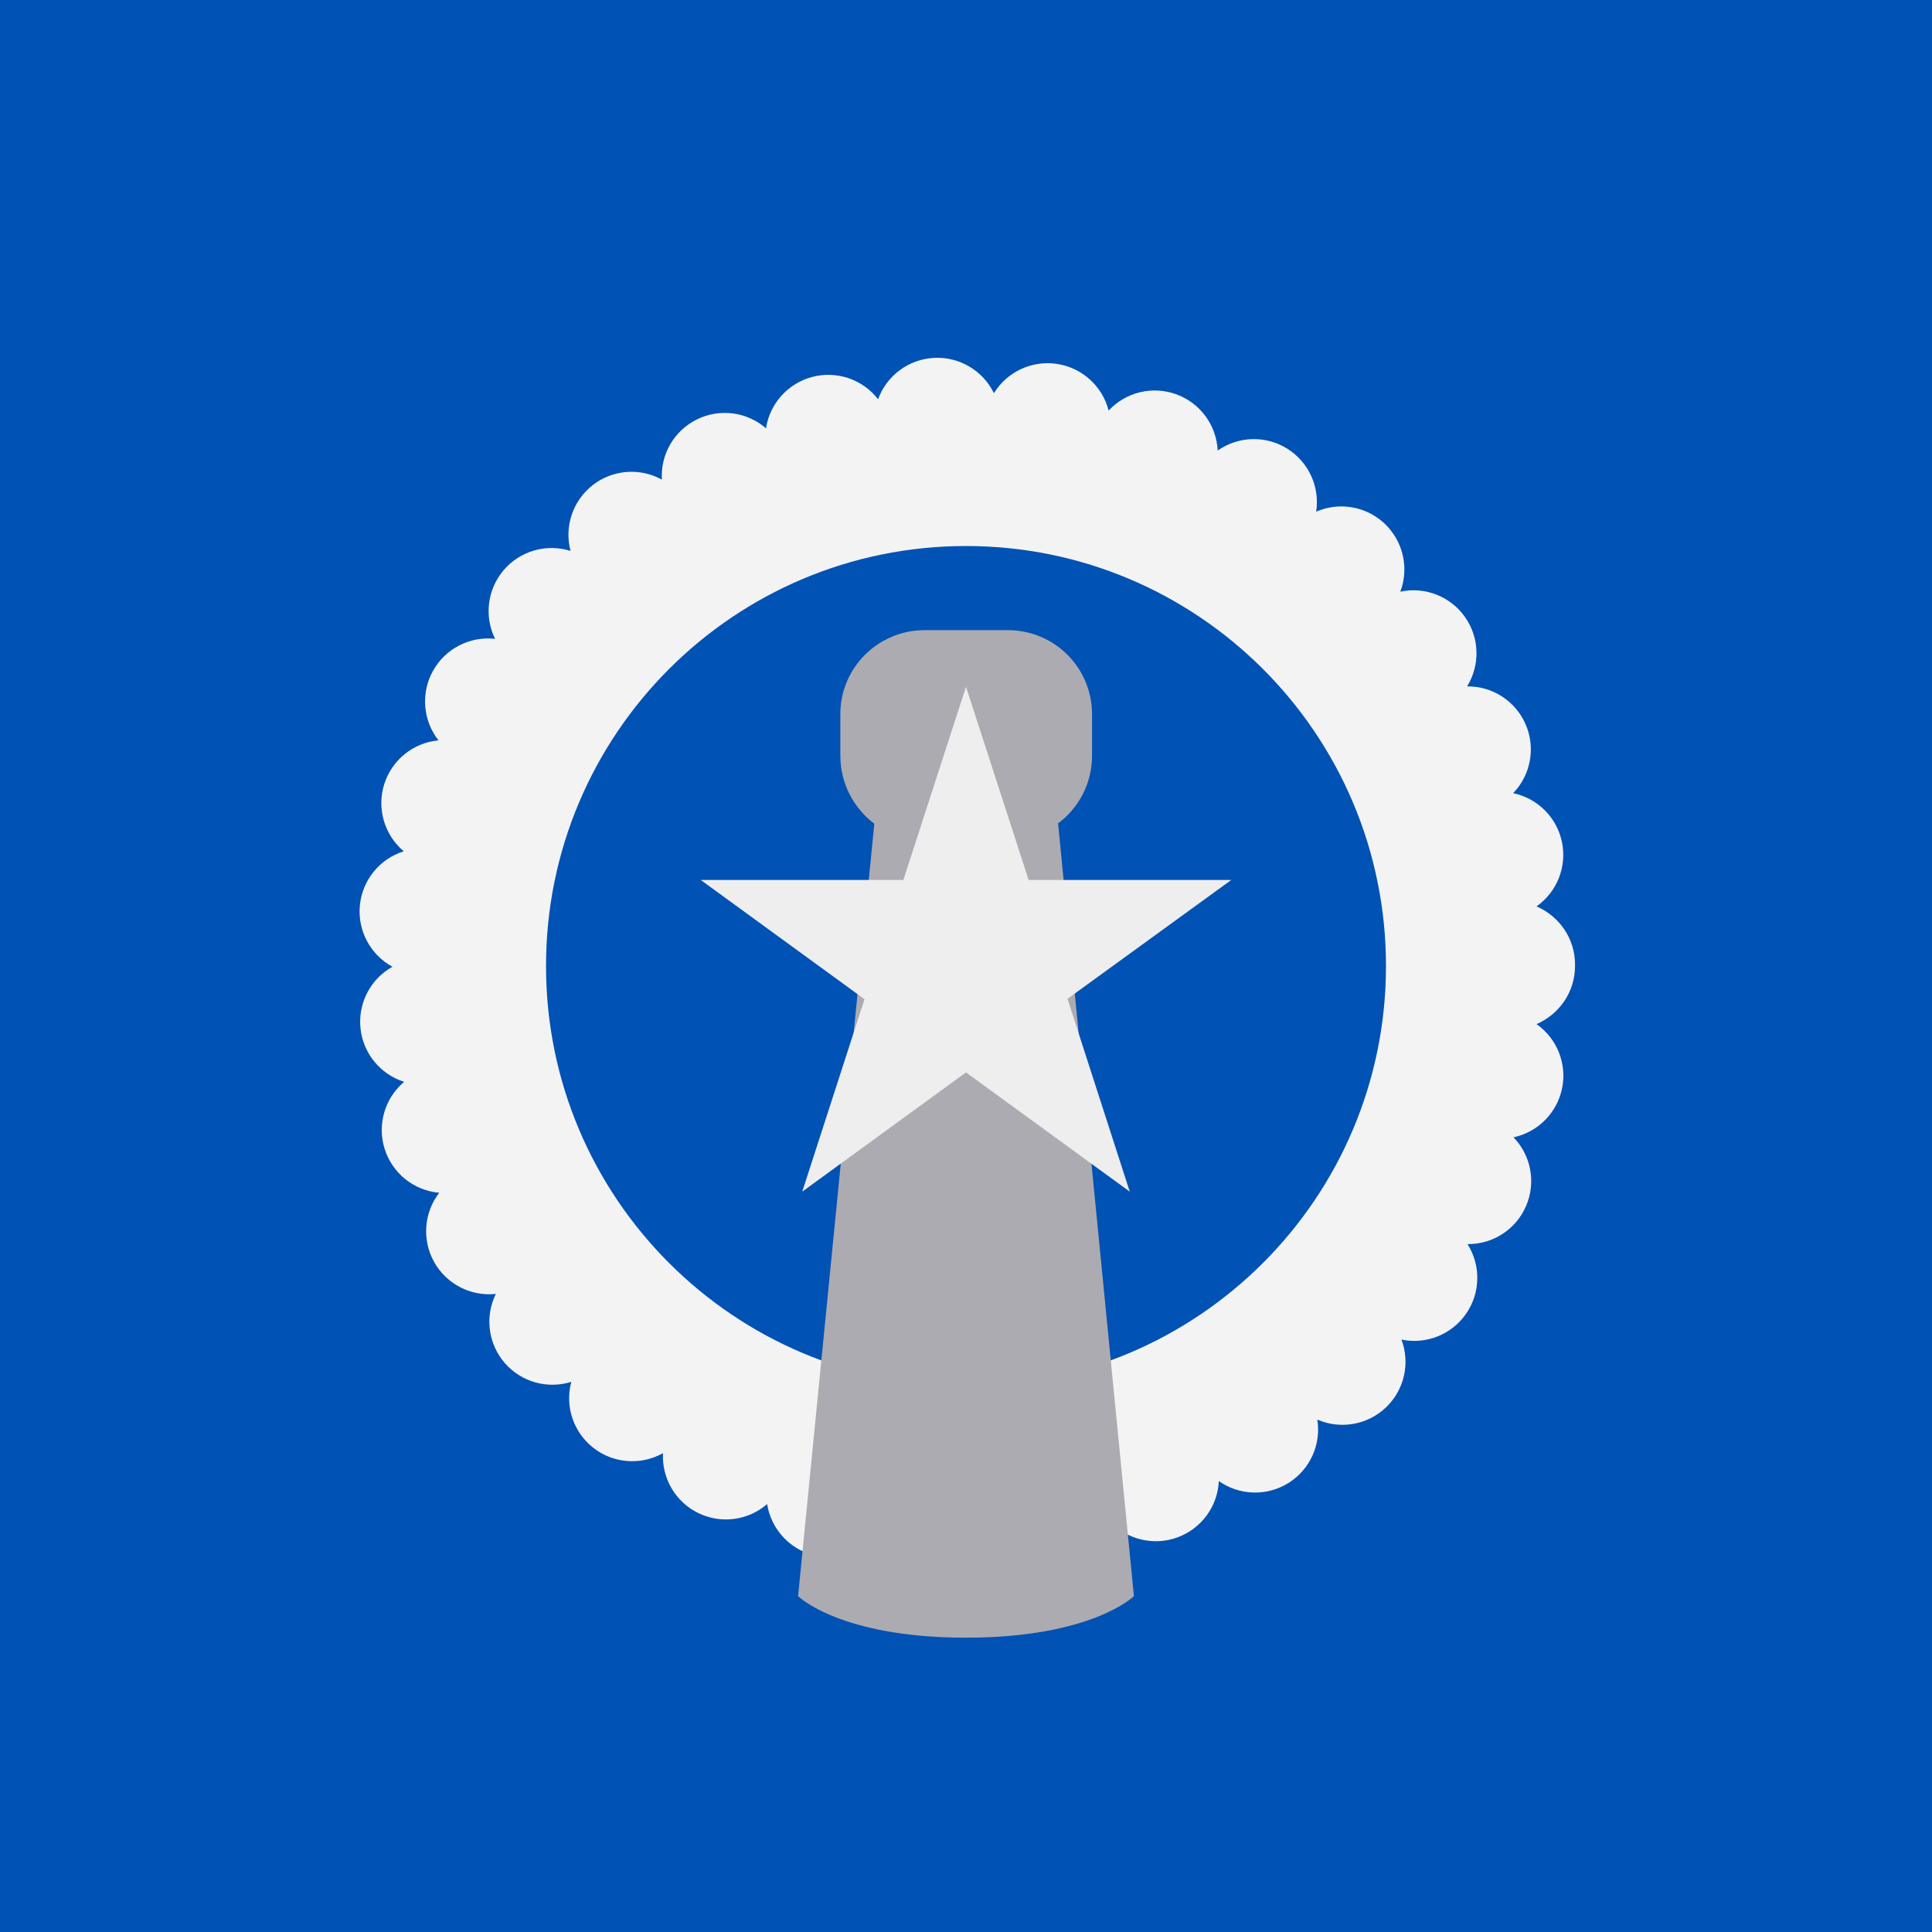
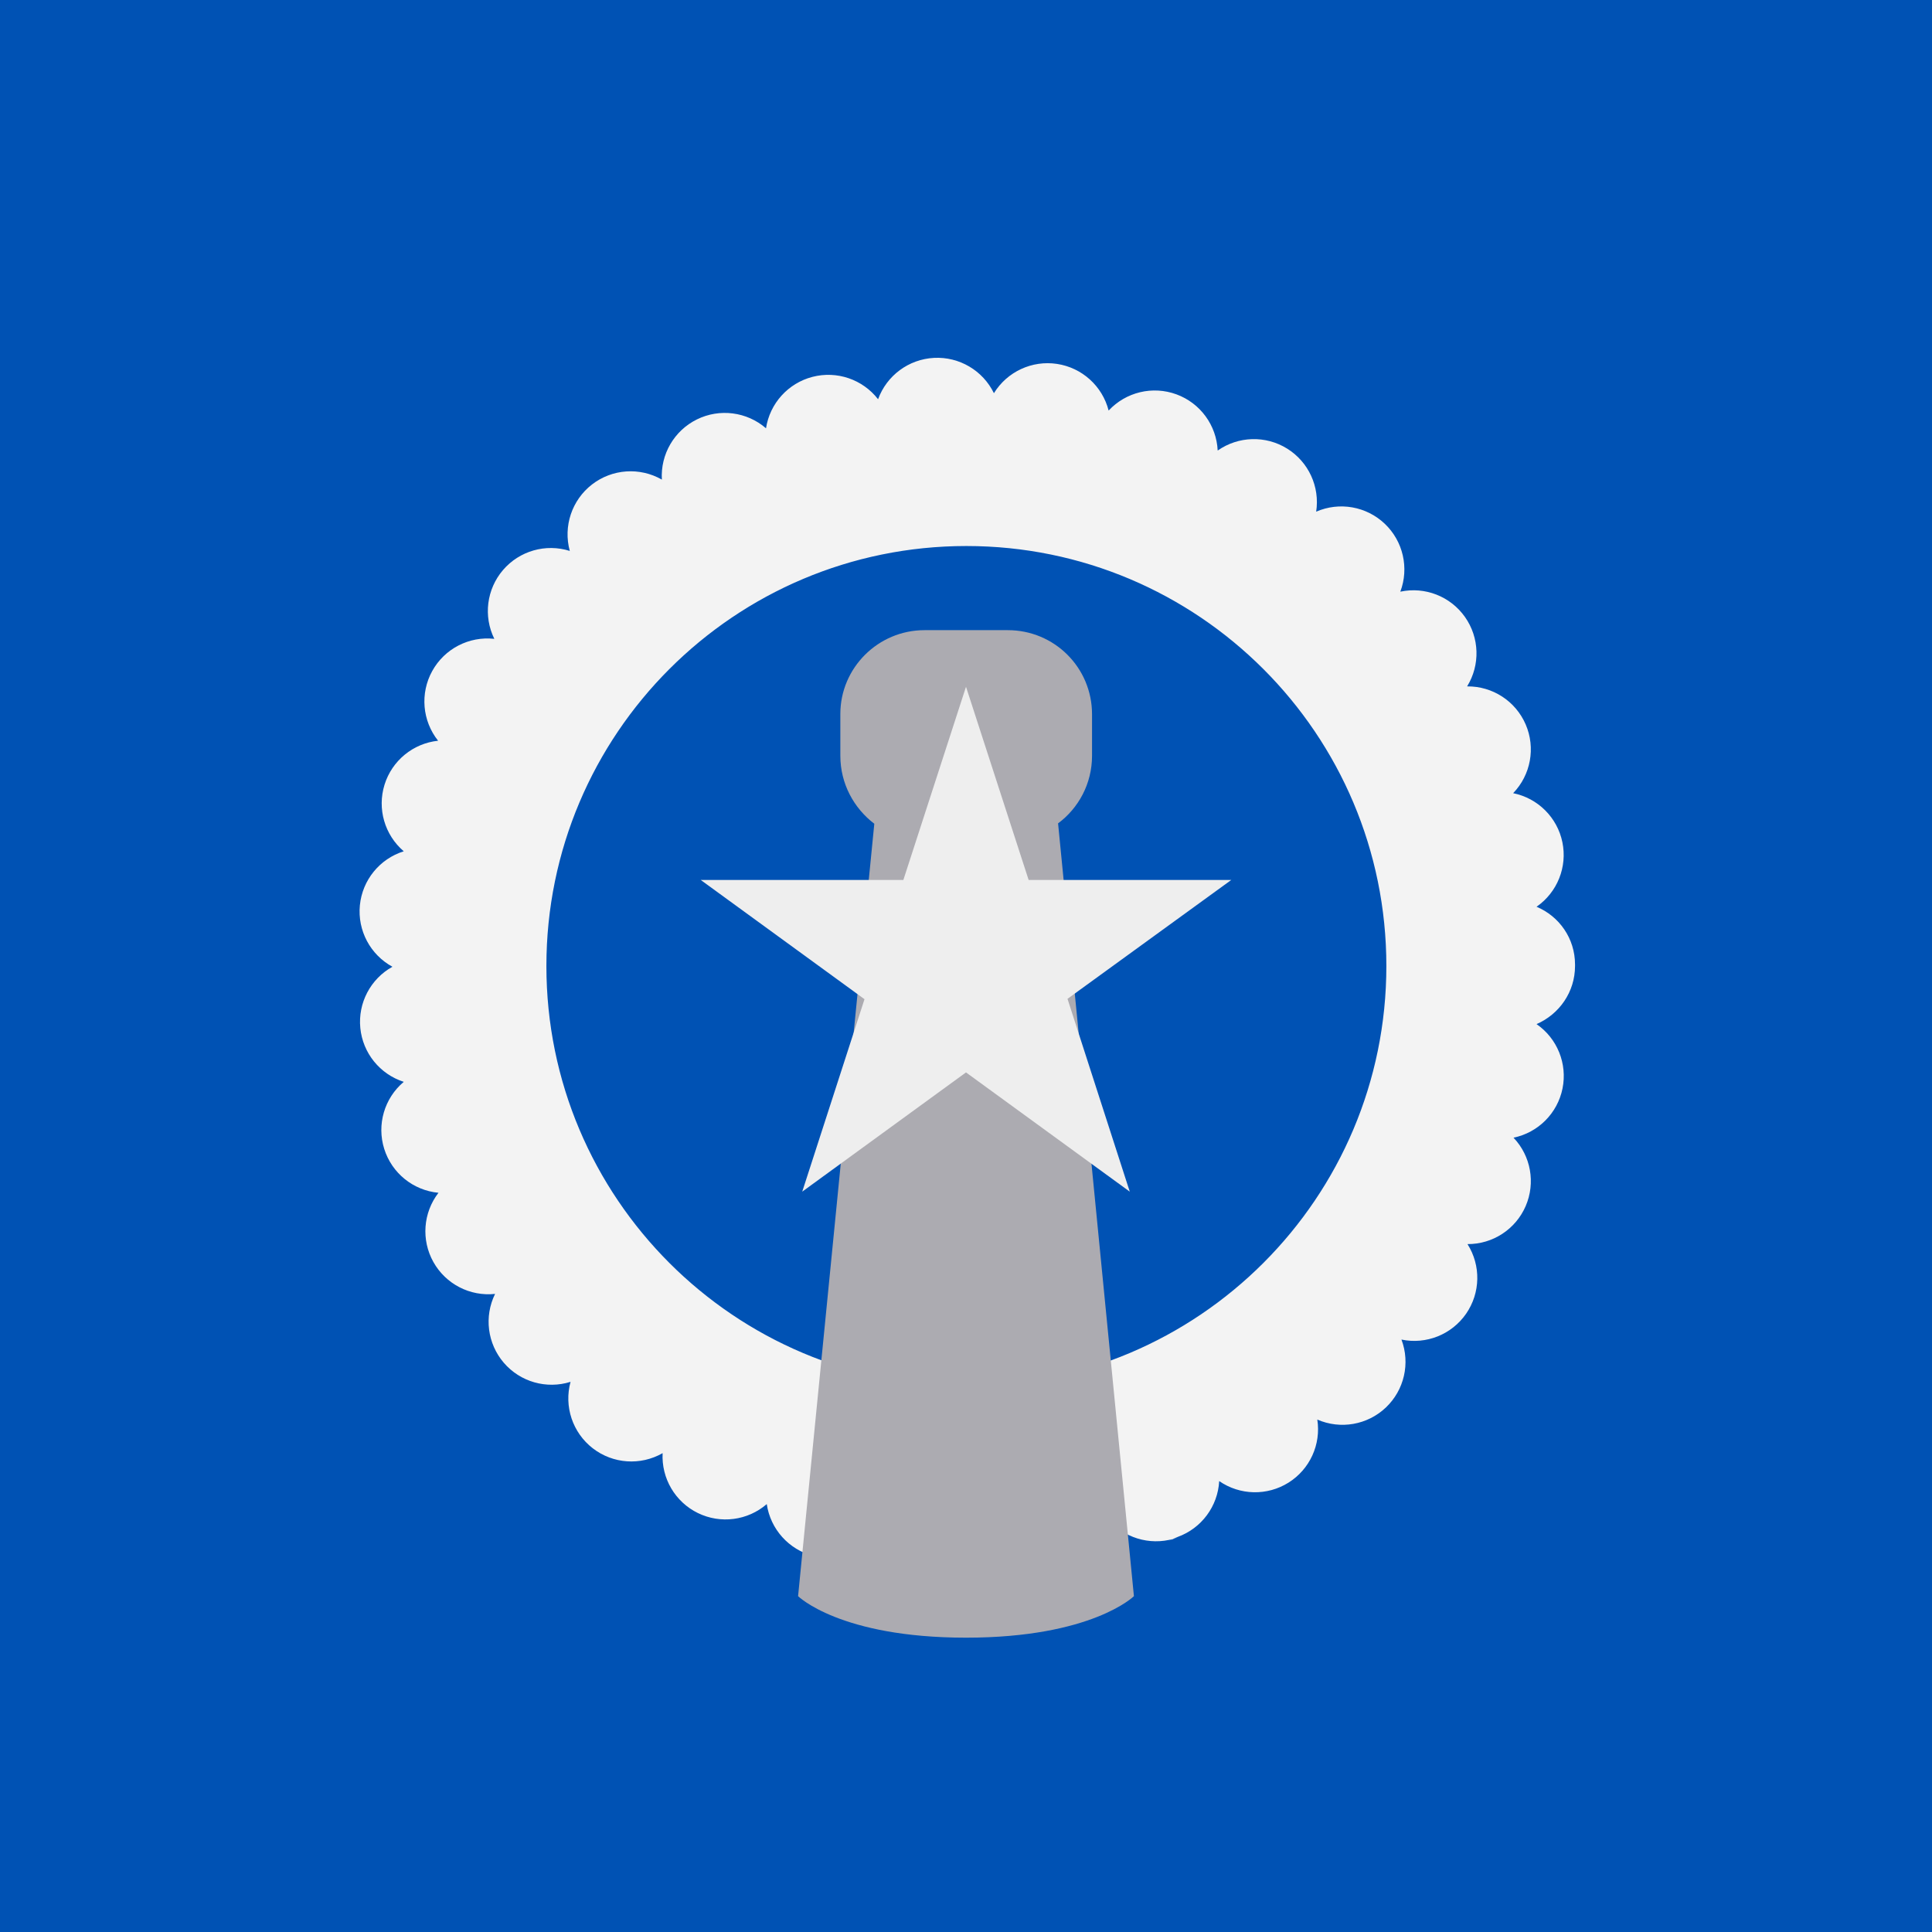
<svg xmlns="http://www.w3.org/2000/svg" width="512" height="512" fill="none">
  <path fill="#0052B4" d="M0 0h512v512H0z" />
-   <path fill="#F3F3F3" d="M248 417.2a16.7 16.7 0 0 1-15-11 16.7 16.7 0 0 1-29.7-7.6 16.7 16.7 0 0 1-27.6-13.5 16.7 16.7 0 0 1-24.3-18.9 16.7 16.7 0 0 1-20-23.3 16.7 16.7 0 0 1-15-26.8 16.7 16.7 0 0 1-9.3-29.4 16.7 16.7 0 0 1-3.1-30.5 16.7 16.7 0 0 1 3-30.6 16.7 16.7 0 0 1 9.2-29.4 16.7 16.7 0 0 1 15-26.9 16.7 16.7 0 0 1 20-23.3 16.7 16.7 0 0 1 24.2-18.9 16.7 16.7 0 0 1 27.6-13.6 16.7 16.7 0 0 1 29.7-7.7 16.7 16.7 0 0 1 30.7-1.6 16.7 16.7 0 0 1 30.4 4.6 16.7 16.7 0 0 1 28.9 10.6 16.7 16.7 0 0 1 26.1 16.2 16.7 16.7 0 0 1 22.3 21.2 16.7 16.7 0 0 1 17.7 25.1 16.7 16.7 0 0 1 12.2 28.3 16.7 16.7 0 0 1 6.2 30c6 2.6 10.2 8.5 10.2 15.4v.4c0 6.9-4.2 12.8-10.2 15.4a16.7 16.7 0 0 1-6.1 30 16.7 16.7 0 0 1-12.2 28.3 16.7 16.7 0 0 1-17.5 25.3 16.7 16.7 0 0 1-22.3 21.2 16.7 16.7 0 0 1-26.1 16.3 16.7 16.7 0 0 1-10.9 14.9c-6.4 2.4 0 0 0 0-6.5 2.4-13.5.5-18-4.2a16.7 16.7 0 0 1-30.3 4.6 16.7 16.7 0 0 1-15.9 9.4Z" />
-   <path fill="#0052B4" d="M256 367.3a111.3 111.3 0 1 0 0-222.6 111.3 111.3 0 0 0 0 222.6Z" />
+   <path fill="#F3F3F3" fill-rule="evenodd" d="M233 406.3a16.7 16.7 0 0 0 30.8 1.5 16.7 16.7 0 0 0 30.4-4.6 16.7 16.7 0 0 0 18 4.2l-2.5.9 2.4-1a16.7 16.7 0 0 0 11-14.8 16.7 16.7 0 0 0 26-16.3 16.7 16.7 0 0 0 22.3-21.2 16.7 16.7 0 0 0 17.5-25.3 16.7 16.7 0 0 0 12.2-28.2 16.7 16.7 0 0 0 6.1-30.1c6-2.6 10.2-8.5 10.2-15.4v-.4c0-6.9-4.2-12.8-10.2-15.3a16.7 16.7 0 0 0-6.2-30.1 16.7 16.7 0 0 0-12.2-28.3 16.7 16.7 0 0 0-17.7-25.1 16.7 16.7 0 0 0-22.3-21.2 16.7 16.7 0 0 0-26.1-16.2 16.7 16.7 0 0 0-28.9-10.6 16.7 16.7 0 0 0-30.4-4.6 16.7 16.7 0 0 0-30.7 1.6 16.7 16.7 0 0 0-29.7 7.7 16.7 16.7 0 0 0-27.6 13.6A16.7 16.7 0 0 0 151 146a16.7 16.7 0 0 0-20 23.3 16.7 16.7 0 0 0-14.9 27 16.7 16.7 0 0 0-9.1 29.3 16.7 16.7 0 0 0-3 30.6 16.7 16.7 0 0 0 3 30.5 16.7 16.7 0 0 0 9.2 29.4 16.7 16.7 0 0 0 15 26.8 16.7 16.7 0 0 0 20 23.3 16.7 16.7 0 0 0 24.4 18.9 16.7 16.7 0 0 0 27.6 13.5 16.7 16.7 0 0 0 29.8 7.7ZM367.4 256a111.3 111.3 0 1 1-222.6 0 111.3 111.3 0 0 1 222.6 0Z" clip-rule="evenodd" />
  <path fill="#ACABB1" d="M280.4 218.2c5.4-4 9-10.5 9-17.9v-11c0-12.4-10-22.3-22.3-22.3H245c-12.3 0-22.3 10-22.3 22.2v11.1c0 7.4 3.6 13.9 9 18L211.5 423s11.1 11 44.5 11 44.5-11 44.5-11l-20.1-204.8Z" />
  <path fill="#EEE" d="m256 182 16.6 51.2h53.7l-43.4 31.5 16.5 51.1-43.4-31.6-43.4 31.6 16.5-51-43.4-31.6h53.7L256 182Z" />
</svg>
